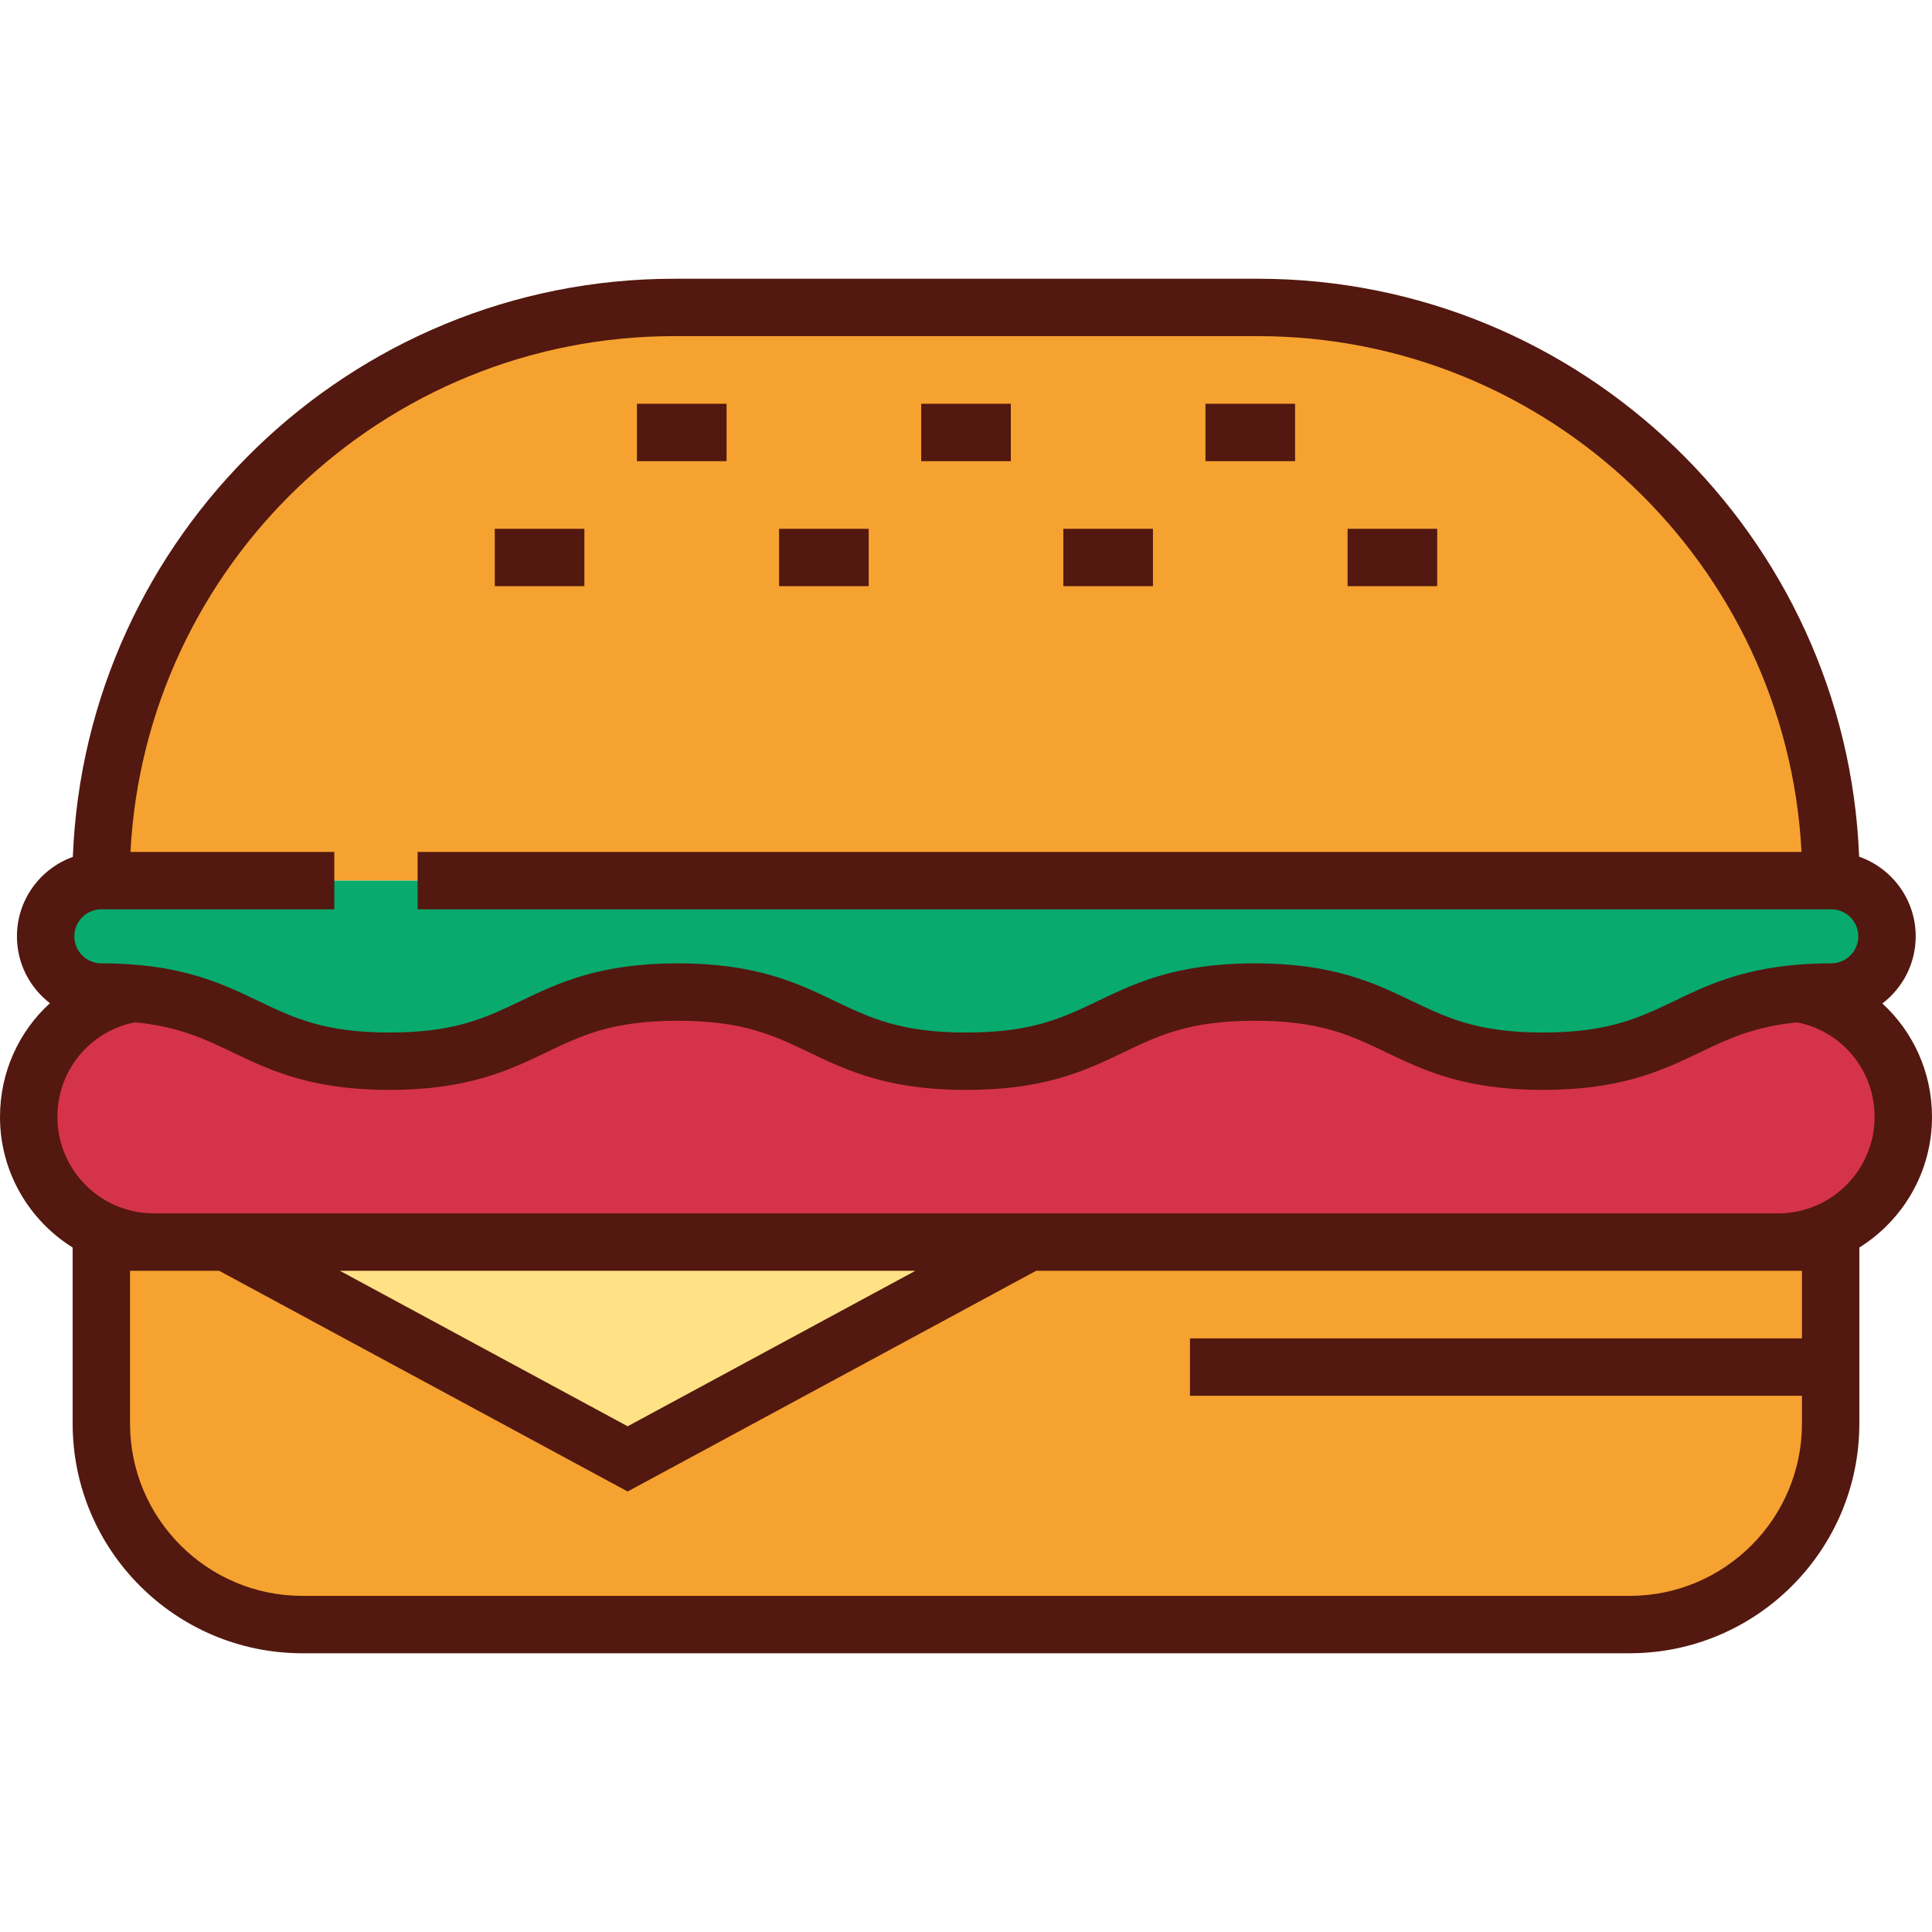
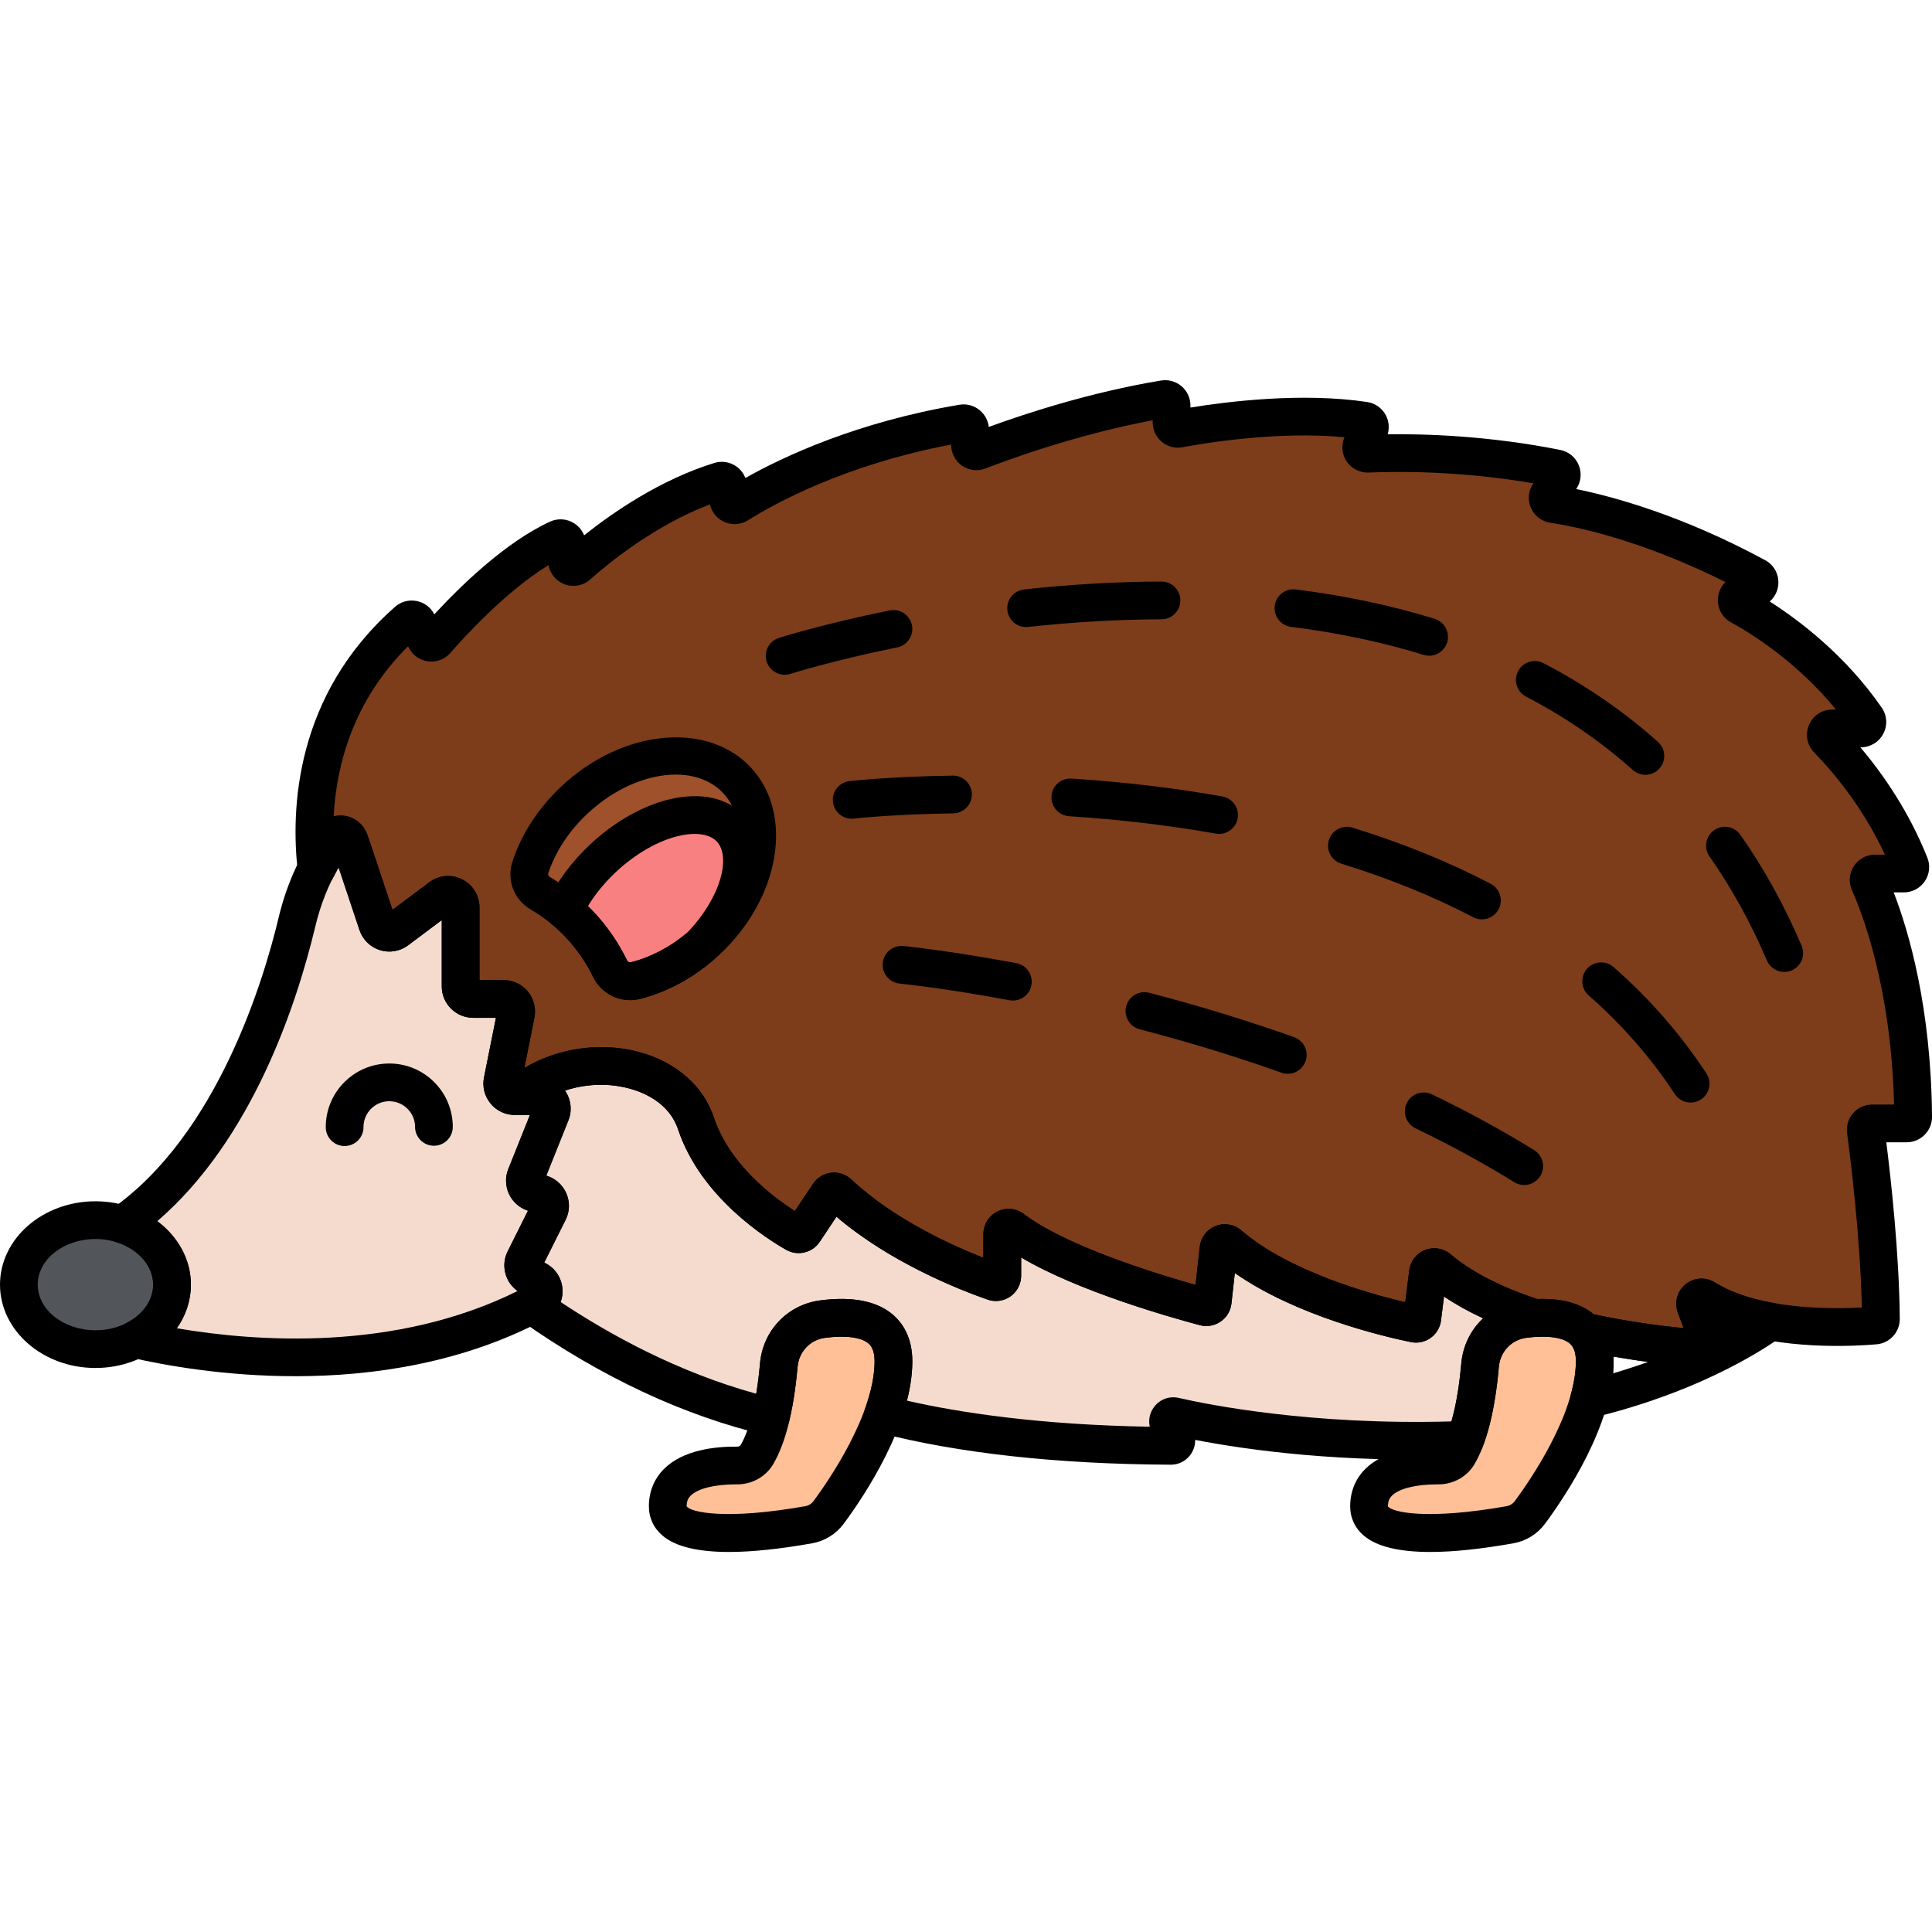
- <svg xmlns="http://www.w3.org/2000/svg" version="1.1" id="Layer_1" x="0px" y="0px" viewBox="0 0 512 512" style="enable-background:new 0 0 512 512;" xml:space="preserve">
-   <g>
-     <path style="fill:#F6A230;" d="M26.857,329.162v48.106c0,29.412,23.844,53.256,53.257,53.256h351.77   c29.413,0,53.257-23.844,53.257-53.256v-48.106H26.857z" />
-     <path style="fill:#F6A230;" d="M110.678,233.374h374.549c0-83.892-68.008-151.899-151.899-151.899H178.672   c-83.89,0-151.899,68.007-151.899,151.899h61.814" />
-   </g>
-   <polygon style="fill:#FFE285;" points="272.678,329.161 166.335,386.622 59.992,329.161 " />
-   <path style="fill:#08AA6E;" d="M88.589,233.374H26.857c-8.155,0-14.765,6.61-14.765,14.764c0,8.155,6.61,14.766,14.765,14.766  c38.188,0,38.188,18.331,76.376,18.331s38.187-18.331,76.376-18.331c38.19,0,38.19,18.331,76.38,18.331  c0.032,0,0.063-0.002,0.095-0.002s0.063,0.002,0.095,0.002c38.19,0,38.19-18.331,76.38-18.331c38.188,0,38.188,18.331,76.376,18.331  s38.187-18.331,76.376-18.331c8.155,0,14.765-6.611,14.765-14.766c0-8.154-6.61-14.764-14.765-14.764H256.084H110.678" />
-   <path style="fill:#D53349;" d="M476.614,263.268c-29.73,2.547-32.642,17.967-67.679,17.967c-38.187,0-38.187-18.331-76.376-18.331  c-38.189,0-38.189,18.331-76.38,18.331c-0.032,0-0.063-0.002-0.095-0.002s-0.063,0.002-0.095,0.002  c-38.189,0-38.189-18.331-76.38-18.331c-38.189,0-38.189,18.331-76.376,18.331c-35.081,0-37.957-15.459-67.794-17.976  c-15.782,2.551-27.836,16.233-27.836,32.736c0,18.318,14.85,33.168,33.168,33.168h430.456c18.318,0,33.168-14.85,33.168-33.168  C504.396,279.51,492.37,265.841,476.614,263.268z" />
-   <g>
-     <path style="fill:#53180F;" d="M512,295.995c0-11.839-4.998-22.577-13.156-30.061c5.364-4.09,8.835-10.543,8.835-17.795   c0-9.747-6.27-18.054-14.987-21.111c-3.344-85.019-73.54-153.157-159.364-153.157H178.672   c-85.843,0-156.051,68.168-159.368,153.215c-8.628,3.105-14.816,11.368-14.816,21.053c0,7.208,3.43,13.626,8.741,17.72   C5.027,273.344,0,284.112,0,295.995c0,14.588,7.705,27.402,19.253,34.609v46.665c0,33.559,27.302,60.86,60.861,60.86h351.77   c33.559,0,60.861-27.302,60.861-60.86v-46.665C504.295,323.396,512,310.582,512,295.995z M178.672,89.078h154.656   c77.014,0,140.131,60.645,144.096,136.691H110.678h-0.001v15.208h0.001h374.633c3.949,0,7.161,3.212,7.161,7.16   c0,3.949-3.212,7.162-7.161,7.162c-2.997,0-5.783,0.113-8.397,0.313l-0.008-0.002l-0.174,0.015   c-15.443,1.214-24.644,5.625-32.9,9.588c-9.409,4.516-17.534,8.416-34.896,8.416c-2.171,0-4.196-0.061-6.098-0.176   c-13.316-0.808-20.566-4.289-28.798-8.24c-9.681-4.647-20.655-9.915-41.479-9.915c-3.905,0-7.463,0.186-10.732,0.517   c-14.164,1.437-22.882,5.621-30.749,9.398c-2.277,1.093-4.48,2.148-6.757,3.123c-7.026,3.007-14.77,5.222-27.592,5.286   c-0.179,0.001-0.346,0.007-0.527,0.007l-0.119-0.002l-0.198,0.002c-0.481-0.001-0.928-0.015-1.395-0.021   c-0.583-0.008-1.18-0.009-1.743-0.026c-0.157-0.005-0.3-0.015-0.455-0.021c-6.855-0.239-12.18-1.14-16.769-2.456   c-5.364-1.539-9.739-3.639-14.434-5.892c-9.681-4.647-20.654-9.915-41.481-9.915c-20.825,0-31.798,5.267-41.479,9.915   c-8.233,3.951-15.483,7.432-28.798,8.24c-1.902,0.116-3.928,0.176-6.098,0.176c-17.363,0-25.489-3.9-34.896-8.416   c-8.274-3.971-17.497-8.393-33.001-9.595l-0.188-0.016l-0.007,0.001c-2.581-0.195-5.329-0.304-8.282-0.304   c-3.949,0-7.161-3.213-7.161-7.162c0-3.948,3.212-7.16,7.161-7.16h61.73h0.001v-15.208h-0.001H34.576   C38.541,149.725,101.657,89.078,178.672,89.078z M242.607,336.766l-76.272,41.214l-76.273-41.213h152.545V336.766z    M477.539,336.766v17.926H315.352V369.9h162.186v7.369c0,25.173-20.48,45.652-45.653,45.652H80.115   c-25.173,0-45.653-20.48-45.653-45.652v-40.503h6.31H58.07l108.265,58.499l108.264-58.499h196.629H477.539z M471.228,321.558   H302.744l0.002-0.001H40.733c-14.079-0.021-25.525-11.48-25.525-25.563c0-12.309,8.594-22.713,20.561-25.072   c11.62,1.125,18.598,4.471,25.974,8.008c9.075,4.352,19.286,9.245,37.663,9.846c1.238,0.041,2.512,0.062,3.826,0.062   c20.824,0,31.797-5.267,41.478-9.914c9.409-4.517,17.534-8.417,34.898-8.417c4.341,0,8.105,0.244,11.456,0.68   c1.676,0.218,3.247,0.485,4.737,0.792c0.744,0.154,1.469,0.318,2.175,0.493c6.353,1.565,11.24,3.911,16.532,6.452   c6.354,3.05,13.263,6.366,23.149,8.285c1.412,0.275,2.885,0.52,4.426,0.733c1.027,0.142,2.085,0.269,3.173,0.379   c3.269,0.332,6.827,0.517,10.732,0.517h0.191c4.555,0,8.64-0.252,12.342-0.695c12.695-1.517,20.899-5.272,28.227-8.783   c0.305-0.146,0.609-0.292,0.911-0.437c9.409-4.516,17.535-8.416,34.899-8.416c4.341,0,8.105,0.244,11.455,0.68   c1.675,0.218,3.247,0.485,4.737,0.792c0.744,0.154,1.469,0.318,2.175,0.493c6.353,1.565,11.239,3.911,16.531,6.452   c6.354,3.05,13.263,6.366,23.148,8.285c1.412,0.275,2.885,0.52,4.426,0.733c1.027,0.142,2.085,0.269,3.173,0.379   c3.269,0.332,6.826,0.517,10.731,0.517c1.302,0,2.564-0.02,3.791-0.061c18.4-0.595,28.616-5.494,37.698-9.848   c7.353-3.525,14.308-6.86,25.858-7.996c11.938,2.378,20.51,12.776,20.51,25.06C496.792,310.09,485.324,321.558,471.228,321.558z" />
-     <rect x="168.799" y="107.004" style="fill:#53180F;" width="23.749" height="15.208" />
-     <rect x="206.464" y="140.137" style="fill:#53180F;" width="23.749" height="15.208" />
-     <rect x="131.123" y="140.137" style="fill:#53180F;" width="23.749" height="15.208" />
-     <rect x="357.125" y="140.137" style="fill:#53180F;" width="23.749" height="15.208" />
-     <rect x="281.794" y="140.137" style="fill:#53180F;" width="23.749" height="15.208" />
-     <rect x="244.129" y="107.004" style="fill:#53180F;" width="23.75" height="15.208" />
-     <rect x="319.459" y="107.004" style="fill:#53180F;" width="23.749" height="15.208" />
-   </g>
-   <g>
- </g>
-   <g>
- </g>
-   <g>
- </g>
-   <g>
- </g>
-   <g>
- </g>
-   <g>
- </g>
-   <g>
- </g>
-   <g>
- </g>
-   <g>
- </g>
-   <g>
- </g>
-   <g>
- </g>
-   <g>
- </g>
-   <g>
- </g>
-   <g>
- </g>
-   <g>
- </g>
+ <svg xmlns="http://www.w3.org/2000/svg" enable-background="new 0 0 256 256" height="512" viewBox="0 0 256 256" width="512">
+   <path d="m247.676 116.95c-.255-.565.154-1.203.774-1.203h3.816c.597 0 1.017-.604.797-1.159-3.219-8.123-8.371-14.046-10.891-16.629-.525-.538-.137-1.438.614-1.438h3.788c.679 0 1.095-.766.709-1.324-5.716-8.271-13.405-13.105-16.718-14.927-.628-.346-.565-1.264.101-1.531l1.94-.776c.667-.267.724-1.197.092-1.539-12.988-7.02-23.269-9.082-26.907-9.63-.636-.096-.931-.835-.545-1.349l1.521-2.029c.374-.5.099-1.226-.513-1.348-11.42-2.279-21.384-2.113-25.002-1.949-.648.029-1.081-.65-.791-1.23l.961-1.922c.257-.513-.055-1.139-.622-1.225-9.712-1.467-21.16.421-24.562 1.06-.523.098-1.001-.304-1.001-.837v-2.235c0-.525-.474-.93-.992-.845-11.035 1.823-21.212 5.557-24.558 6.859-.558.217-1.153-.196-1.153-.795v-2.009c0-.526-.482-.931-1.001-.843-15.808 2.668-26.25 8.526-29.746 10.727-.565.356-1.296-.056-1.296-.724v-1.55c0-.569-.552-.989-1.095-.821-8.6 2.659-15.899 8.561-18.858 11.19-.548.487-1.409.093-1.409-.64v-2.109c0-.623-.646-1.036-1.212-.776-6.71 3.085-13.762 10.766-16.123 13.479-.397.457-1.127.359-1.398-.183l-1.071-2.142c-.248-.497-.909-.631-1.326-.264-12.399 10.915-12.958 25-12.063 32.848.57-1.134 1.184-2.248 1.892-3.309 0-1.454 2.037-1.784 2.497-.405l3.678 11.033c.359 1.077 1.668 1.486 2.577.805l5.791-4.343c1.097-.823 2.663-.04 2.663 1.331v10.459c0 .919.745 1.664 1.664 1.664h4.031c1.05 0 1.838.961 1.632 1.99l-1.779 8.895c-.206 1.03.582 1.99 1.632 1.99h.345c7.639-6.628 20.878-4.727 23.66 3.617 2.712 8.136 10.779 13.211 13.194 14.579.387.219.875.098 1.121-.271l3.28-4.919c.293-.44.904-.501 1.289-.138 7.071 6.653 17.224 10.566 20.579 11.737.553.193 1.123-.22 1.123-.806v-5.505c0-.701.801-1.107 1.356-.679 6.591 5.079 21.542 9.28 25.46 10.322.503.134 1.006-.211 1.063-.728l.774-6.969c.075-.675.872-.997 1.387-.553 7.688 6.638 21.038 9.728 24.604 10.46.486.1.948-.236 1.01-.729l.752-6.011c.084-.67.872-.978 1.386-.54 3.39 2.889 7.987 5.002 12.768 6.547 2.505-.154 5.079.185 6.594 1.785 6.757 1.521 12.929 2.073 15.533 2.252.618.042 1.065-.568.847-1.148l-1.677-4.472c-.291-.775.57-1.444 1.271-1.003 7.219 4.537 19.349 3.843 22.518 3.57.443-.038.777-.405.773-.849-.075-9.831-1.55-21.585-2.002-24.973-.068-.51.329-.956.844-.956h4.575c.473 0 .859-.393.855-.865-.134-16.897-4.267-27.61-5.82-31.047z" fill="#7d3d1a" />
+   <path d="m97.668 103.407c-4.819-5.17-14.443-4.032-21.494 2.541-2.866 2.672-4.859 5.829-5.897 8.984-.434 1.32.135 2.744 1.335 3.445 3.98 2.325 7.207 5.798 9.223 9.967.607 1.254 1.988 1.933 3.34 1.597 3.244-.805 6.563-2.578 9.452-5.271 7.051-6.573 8.86-16.093 4.041-21.263z" fill="#9e512b" />
+   <path d="m96.825 109.817c-3.27-3.508-10.821-1.785-16.865 3.85-2.314 2.157-4.071 4.575-5.176 6.935 2.524 2.106 4.594 4.737 6.043 7.726.619 1.277 2.024 1.946 3.399 1.598 2.919-.738 5.897-2.264 8.567-4.533 5.288-5.488 7.116-12.267 4.032-15.576z" fill="#f98080" />
+   <ellipse cx="12.647" cy="170.22" fill="#52565b" rx="10.147" ry="8.545" />
+   <path d="m72.998 147.523c.437-1.093-.368-2.282-1.545-2.282h-3.238c-1.05 0-1.838-.961-1.632-1.99l1.779-8.895c.206-1.03-.582-1.99-1.632-1.99h-4.03c-.919 0-1.664-.745-1.664-1.664v-10.459c0-1.371-1.566-2.154-2.663-1.331l-5.791 4.343c-.909.681-2.218.272-2.577-.805l-3.42-10.259c-.407-1.221-2.041-1.44-2.755-.369-2.096 3.144-3.593 6.633-4.47 10.308-2.288 9.589-8.663 29.964-23.126 40.105 3.83 1.222 6.559 4.331 6.559 7.985 0 3.064-1.922 5.744-4.799 7.252 8.669 1.977 32.823 5.968 53.199-4.939 1.174-.629 1.115-2.342-.077-2.938l-.868-.434c-.822-.411-1.155-1.41-.744-2.232l3.202-6.404c.553-1.106-.252-2.408-1.488-2.408-1.177 0-1.982-1.189-1.545-2.282z" fill="#f4dbce" />
+   <path d="m154.853 188.675c-.268-.535.205-1.139.788-1.005 4.488 1.033 18.905 3.882 38.492 3.114 1.16-3.004 1.724-6.877 1.988-9.9.274-3.144 2.679-5.688 5.808-6.095.471-.061.954-.107 1.439-.137-4.783-1.545-9.382-3.659-12.772-6.55-.512-.436-1.298-.123-1.382.544l-.752 6.011c-.062.492-.524.829-1.01.729-3.566-.732-16.916-3.822-24.604-10.46-.514-.444-1.312-.122-1.387.553l-.774 6.969c-.057.517-.56.862-1.063.728-3.918-1.042-18.869-5.243-25.46-10.322-.555-.428-1.356-.022-1.356.679v5.505c0 .586-.57.999-1.123.806-3.355-1.171-13.508-5.083-20.579-11.737-.385-.362-.996-.302-1.289.138l-3.28 4.919c-.246.37-.735.49-1.121.271-2.415-1.368-10.483-6.443-13.194-14.579-2.781-8.344-16.021-10.244-23.66-3.617h2.892c1.177 0 1.982 1.189 1.545 2.282l-3.325 8.311c-.437 1.093.368 2.282 1.545 2.282 1.237 0 2.042 1.302 1.488 2.408l-3.202 6.404c-.411.822-.078 1.822.744 2.233l.867.434c1.202.601 1.24 2.32.053 2.951-.241.128-.486.246-.728.371 7.955 5.613 18.957 11.828 31.693 14.832.555-2.321.88-4.793 1.061-6.865.274-3.144 2.679-5.688 5.808-6.095 4.252-.553 9.385-.054 9.385 5.579 0 2.286-.551 4.692-1.379 7.033 7.988 2.061 20.334 4.095 38.14 4.179.527.002.879-.554.643-1.026z" fill="#f4dbce" />
+   <path d="m109.004 174.788c-3.129.407-5.534 2.951-5.808 6.095-.325 3.73-1.091 8.776-2.894 11.855-.542.926-1.563 1.456-2.636 1.448-2.94-.022-9.183.507-9.183 5.407 0 5.302 13.889 3.293 18.687 2.441 1.055-.187 1.99-.772 2.628-1.632 2.475-3.338 8.592-12.366 8.592-20.035-.001-5.632-5.135-6.131-9.386-5.579z" fill="#ffc097" />
+   <path d="m201.928 174.788c-3.129.407-5.534 2.951-5.808 6.095-.325 3.73-1.091 8.776-2.894 11.855-.542.926-1.563 1.456-2.636 1.448-2.94-.022-9.183.507-9.183 5.407 0 5.302 13.889 3.293 18.687 2.441 1.055-.187 1.99-.772 2.628-1.632 2.475-3.338 8.592-12.366 8.592-20.035-.001-5.632-5.134-6.131-9.386-5.579z" fill="#ffc097" />
+   <path d="m12.646 181.265c-6.973 0-12.646-4.954-12.646-11.045s5.673-11.045 12.646-11.045 12.647 4.955 12.647 11.045-5.673 11.045-12.647 11.045zm0-17.09c-4.216 0-7.646 2.712-7.646 6.045s3.431 6.045 7.646 6.045c4.217 0 7.647-2.712 7.647-6.045s-3.43-6.045-7.647-6.045z" />
+   <path d="m39.134 182.354c-9.277 0-17.164-1.411-21.694-2.444-1.021-.233-1.788-1.077-1.924-2.115-.135-1.038.392-2.05 1.318-2.537 2.167-1.136 3.46-3.019 3.46-5.038 0-2.432-1.937-4.684-4.818-5.603-.905-.289-1.568-1.065-1.712-2.005-.143-.939.259-1.878 1.036-2.424 13.995-9.813 20.138-30.29 22.129-38.638.957-4.013 2.58-7.753 4.822-11.115.863-1.296 2.361-1.97 3.903-1.766 1.545.207 2.811 1.253 3.304 2.731l3.053 9.159 4.862-3.647c1.272-.952 2.941-1.102 4.362-.393 1.419.71 2.301 2.137 2.301 3.724v9.623h3.195c1.252 0 2.425.555 3.219 1.522.794.968 1.109 2.228.865 3.456l-1.58 7.896h2.218c1.384 0 2.673.684 3.448 1.83s.932 2.597.418 3.881l-2.932 7.33c.976.283 1.821.917 2.374 1.811.764 1.237.832 2.751.181 4.051l-2.827 5.655.119.06c1.401.7 2.286 2.112 2.309 3.684.021 1.551-.81 2.967-2.17 3.695-10.995 5.887-22.969 7.617-33.239 7.617zm-15.697-6.35c10.565 1.804 28.935 3.107 45.145-4.937-1.646-1.168-2.242-3.398-1.312-5.257l2.693-5.387c-.883-.279-1.659-.849-2.192-1.637-.775-1.146-.932-2.597-.418-3.881l2.866-7.165h-2.003c-1.253 0-2.427-.556-3.221-1.524-.794-.969-1.108-2.229-.862-3.457l1.579-7.894h-3.012c-2.296 0-4.164-1.868-4.164-4.164v-8.787l-4.453 3.34c-1.068.801-2.47 1.042-3.742.643-1.274-.398-2.286-1.393-2.707-2.659l-2.775-8.326c-1.377 2.413-2.405 5.027-3.066 7.797-2.441 10.238-8.315 28.231-20.953 39.104 2.765 2.061 4.455 5.119 4.455 8.406-.001 2.095-.658 4.082-1.858 5.785zm47.782-15.387h.01z" />
+   <path d="m45.665 151.856c-1.377 0-2.495-1.114-2.5-2.492-.016-4.641 3.748-8.429 8.39-8.444h.026c2.238 0 4.344.868 5.932 2.446 1.596 1.584 2.478 3.695 2.484 5.944.004 1.38-1.112 2.503-2.492 2.507-.003 0-.006 0-.008 0-1.377 0-2.496-1.114-2.5-2.493-.003-.912-.36-1.769-1.008-2.412-.645-.641-1.5-.993-2.408-.993-.003 0-.007 0-.011 0-1.884.006-3.411 1.543-3.405 3.427.005 1.381-1.111 2.504-2.492 2.508-.002.002-.005.002-.008.002z" />
+   <path d="m225.556 181.191c-.077 0-.153-.002-.231-.008-2.447-.167-8.895-.728-15.911-2.307-.484-.109-.926-.36-1.267-.72-.746-.788-2.388-1.146-4.626-1.009-.312.021-.624-.02-.922-.116-4.482-1.448-8.256-3.204-11.26-5.234l-.396 3.171c-.115.925-.615 1.767-1.372 2.309-.754.542-1.71.746-2.62.558-3.619-.743-15.176-3.454-23.329-9.153l-.449 4.042c-.107.972-.632 1.845-1.438 2.396s-1.81.723-2.752.472c-3.927-1.045-16.138-4.506-23.673-8.971v2.417c0 1.086-.527 2.109-1.411 2.736-.883.626-2.017.786-3.037.43-3.766-1.314-12.893-4.908-20.023-10.983l-2.221 3.331c-.968 1.454-2.917 1.918-4.432 1.061-2.607-1.476-11.343-6.987-14.336-15.964-1.165-3.496-4.517-4.887-6.41-5.406-4.582-1.254-9.774-.12-13.239 2.886-.455.395-1.037.612-1.639.612h-.345c-1.253 0-2.427-.556-3.221-1.524-.794-.969-1.108-2.229-.862-3.457l1.579-7.894h-3.013c-2.296 0-4.164-1.868-4.164-4.164v-8.787l-4.453 3.34c-1.067.801-2.468 1.042-3.74.644-1.273-.398-2.286-1.391-2.709-2.657l-2.769-8.305c-.226.408-.455.844-.693 1.318-.497.988-1.579 1.529-2.672 1.338-1.088-.194-1.92-1.08-2.045-2.178-.917-8.028-.46-23.252 12.894-35.008.783-.689 1.814-.97 2.851-.771 1.022.199 1.878.842 2.351 1.767 3.398-3.684 9.4-9.557 15.325-12.281 1.04-.48 2.243-.397 3.211.223.604.387 1.057.945 1.312 1.589 3.787-3.021 10.094-7.377 17.262-9.594 1.008-.312 2.117-.122 2.968.506.518.382.909.903 1.138 1.491 5.026-2.833 14.762-7.411 28.354-9.705.978-.163 1.968.108 2.726.748.663.56 1.078 1.345 1.171 2.194 4.784-1.751 13.454-4.605 22.823-6.153.974-.158 1.96.113 2.713.751.754.64 1.187 1.572 1.187 2.56v.272c4.818-.788 14.775-2.041 23.436-.732 1.05.158 1.971.818 2.462 1.764.403.778.483 1.682.237 2.509 4.887-.066 13.383.18 22.872 2.073 1.134.226 2.059 1.007 2.472 2.09.397 1.039.26 2.186-.366 3.095 5.055 1.028 14.127 3.526 25.037 9.423 1.153.623 1.824 1.825 1.749 3.137-.054.928-.471 1.759-1.141 2.339 3.98 2.543 10.08 7.179 14.845 14.073.706 1.024.785 2.344.206 3.447-.583 1.109-1.722 1.799-2.972 1.799h-.068c2.825 3.345 6.388 8.357 8.88 14.646.408 1.025.28 2.188-.343 3.106-.627.923-1.665 1.474-2.778 1.474h-1.342c1.986 5.142 4.958 15.226 5.076 29.725.008.901-.339 1.751-.976 2.393-.635.641-1.48.993-2.38.993h-2.699c.6 4.794 1.717 14.824 1.782 23.41.016 1.733-1.328 3.21-3.058 3.359-3.115.268-12.63.775-20.214-2.068l.227.604c.403 1.072.235 2.262-.448 3.181-.637.854-1.627 1.347-2.681 1.347zm-14.393-7.048c4.674 1.014 9.028 1.557 11.923 1.837l-.762-2.032c-.505-1.345-.099-2.856 1.011-3.762 1.122-.914 2.7-1.009 3.932-.237 5.715 3.592 15.343 3.52 19.438 3.302-.203-9.333-1.534-19.944-1.956-23.106-.128-.954.162-1.917.796-2.643.637-.727 1.557-1.144 2.525-1.144h2.903c-.386-15.702-4.338-25.64-5.574-28.379-.472-1.042-.383-2.238.236-3.199s1.672-1.534 2.815-1.534h1.315c-2.992-6.449-7.072-11.173-9.383-13.542-.941-.965-1.211-2.391-.688-3.633.524-1.246 1.738-2.051 3.091-2.051h.488c-5.165-6.335-11.302-10.125-13.913-11.561-1.144-.629-1.805-1.829-1.726-3.133.053-.856.416-1.629 1.002-2.198-11.188-5.602-19.843-7.354-23.218-7.862-1.175-.177-2.145-.939-2.595-2.038-.437-1.066-.304-2.249.353-3.188-9.991-1.712-18.457-1.577-21.812-1.423-1.165.054-2.31-.528-2.954-1.517-.611-.942-.707-2.138-.263-3.164-8.805-.839-18.501.771-21.449 1.324-.979.184-1.983-.075-2.75-.711-.771-.639-1.212-1.58-1.212-2.583v-.276c-10.198 1.905-19.434 5.33-22.144 6.385-1.029.401-2.188.268-3.099-.355-.914-.625-1.46-1.661-1.46-2.77v-.045c-14.151 2.692-23.473 7.866-26.915 10.034-1.03.648-2.331.685-3.396.098-.852-.47-1.445-1.28-1.652-2.208-7.311 2.78-13.438 7.796-15.873 9.958-.979.874-2.389 1.089-3.59.552-1.014-.456-1.726-1.381-1.924-2.451-5.649 3.437-11.259 9.62-13.005 11.626-.734.844-1.832 1.263-2.943 1.122s-2.074-.824-2.576-1.828l-.087-.174c-7.317 7.265-9.502 15.803-9.858 22.514.096-.023.192-.042.291-.059 1.832-.298 3.603.769 4.191 2.538l3.312 9.932 4.862-3.647c1.27-.952 2.941-1.104 4.361-.394s2.302 2.137 2.302 3.725v9.623h3.195c1.252 0 2.425.555 3.219 1.522.794.968 1.109 2.228.865 3.456l-1.334 6.665c4.472-2.656 10.172-3.487 15.276-2.089 4.862 1.331 8.446 4.483 9.835 8.647 2.062 6.189 7.724 10.481 10.737 12.4l2.405-3.608c.548-.821 1.422-1.355 2.398-1.466.985-.114 1.961.213 2.685.894 5.558 5.23 13.286 8.729 17.49 10.379v-3.133c0-1.288.718-2.441 1.873-3.01 1.149-.567 2.491-.432 3.508.349 4.551 3.506 14.394 7.047 22.727 9.382l.562-5.052c.136-1.238.941-2.292 2.103-2.749 1.155-.455 2.459-.234 3.401.578 6.303 5.442 17.105 8.433 21.725 9.518l.527-4.214c.153-1.225.962-2.262 2.11-2.707 1.147-.445 2.442-.225 3.378.574 2.706 2.306 6.568 4.3 11.483 5.929 3.211-.117 5.713.555 7.462 2.012z" />
+   <path d="m155.153 194.08c-.005 0-.011 0-.016 0-15.043-.072-28.081-1.505-38.753-4.259-.679-.175-1.253-.627-1.582-1.247-.329-.619-.384-1.347-.149-2.008.819-2.318 1.235-4.403 1.235-6.199 0-1.64-.602-2.168-.799-2.342-.949-.834-3.048-1.111-5.764-.758-1.969.256-3.466 1.833-3.641 3.833-.159 1.827-.482 4.565-1.119 7.229-.321 1.34-1.659 2.166-3.006 1.852-10.951-2.583-21.906-7.705-32.561-15.223-.714-.503-1.113-1.343-1.053-2.215.043-.616.31-1.184.737-1.606-1.722-1.146-2.363-3.43-1.417-5.326l2.695-5.389c-.883-.279-1.659-.849-2.192-1.637-.775-1.146-.932-2.597-.418-3.881l2.866-7.165h-1.658c-1.043 0-1.978-.648-2.342-1.625-.365-.978-.085-2.079.703-2.763 4.691-4.071 11.694-5.614 17.836-3.933 4.862 1.331 8.446 4.483 9.835 8.647 2.062 6.189 7.724 10.481 10.737 12.4l2.405-3.608c.549-.821 1.423-1.355 2.399-1.466.992-.114 1.96.214 2.684.894 5.559 5.231 13.286 8.73 17.49 10.379v-3.133c0-1.288.718-2.441 1.873-3.01 1.149-.567 2.491-.432 3.508.349 4.551 3.506 14.394 7.047 22.727 9.382l.562-5.052c.136-1.238.941-2.292 2.103-2.749 1.155-.455 2.459-.234 3.401.578 6.304 5.442 17.105 8.433 21.725 9.518l.527-4.215c.152-1.223.96-2.261 2.109-2.708 1.146-.445 2.438-.226 3.374.571 2.785 2.375 6.795 4.419 11.919 6.074 1.144.369 1.862 1.5 1.712 2.692s-1.128 2.108-2.327 2.182c-.427.026-.853.066-1.269.121-1.97.256-3.467 1.833-3.642 3.833-.258 2.962-.84 7.203-2.146 10.583-.359.93-1.237 1.558-2.234 1.597-16.349.639-29.066-1.167-35.862-2.483.013.61-.15 1.221-.486 1.762-.589.957-1.608 1.524-2.726 1.524zm-1.597-2.409h.01zm-33.382-6.076c6.879 1.568 17.447 3.203 32.177 3.454-.209-.926.004-1.9.612-2.674.774-.984 2.008-1.423 3.237-1.142 3.835.883 17.521 3.642 36.116 3.111.745-2.555 1.123-5.493 1.313-7.678.207-2.373 1.272-4.471 2.896-5.982-1.924-.888-3.655-1.852-5.188-2.888l-.396 3.172c-.115.925-.615 1.767-1.372 2.309-.754.542-1.71.746-2.62.558-3.619-.743-15.175-3.454-23.329-9.153l-.449 4.042c-.107.971-.632 1.844-1.437 2.395-.806.551-1.81.725-2.752.474-3.929-1.045-16.14-4.506-23.675-8.971v2.417c0 1.085-.527 2.108-1.411 2.736-.881.626-2.016.787-3.036.43-3.766-1.314-12.892-4.907-20.024-10.983l-2.221 3.331c-.967 1.454-2.914 1.92-4.432 1.061-2.607-1.476-11.343-6.987-14.336-15.964-1.165-3.496-4.517-4.887-6.41-5.406-2.811-.769-5.85-.639-8.578.268.014.02.027.04.041.06.775 1.146.932 2.597.418 3.881l-2.932 7.329c.976.283 1.821.917 2.374 1.811.764 1.237.832 2.751.181 4.051l-2.827 5.655.119.06c1.401.7 2.285 2.11 2.305 3.68.007.516-.081 1.017-.251 1.483 6.453 4.292 15.502 9.291 25.915 12.154.252-1.512.408-2.932.502-4.009.38-4.36 3.66-7.796 7.977-8.357 4.32-.563 7.588.097 9.708 1.959 1.14 1.001 2.499 2.873 2.499 6.099.001 1.618-.24 3.368-.714 5.227z" />
+   <path d="m210.559 187.901c-.669 0-1.319-.269-1.796-.761-.615-.635-.849-1.547-.615-2.399.441-1.615.666-3.086.666-4.374 0-1.014-.219-1.737-.668-2.212-.756-.799-.9-1.998-.356-2.954s1.648-1.443 2.722-1.203c4.918 1.107 9.546 1.688 12.575 1.981l-.762-2.032c-.507-1.35-.094-2.872 1.03-3.786 1.111-.905 2.672-.998 3.877-.235 1.95 1.235 4.576 2.153 7.807 2.73.997.178 1.788.94 2.004 1.93.215.99-.188 2.012-1.022 2.587-9.062 6.263-19.478 9.366-24.879 10.658-.195.048-.39.07-.583.07zm3.238-8.146c.011.201.017.405.017.612 0 .524-.024 1.057-.074 1.603 1.414-.413 2.978-.911 4.634-1.504-1.415-.19-2.957-.424-4.577-.711z" />
+   <path d="m83.499 132.524c-2.044 0-3.988-1.176-4.915-3.091-1.803-3.727-4.649-6.803-8.233-8.897-2.248-1.312-3.255-3.938-2.449-6.385 1.214-3.688 3.485-7.157 6.568-10.03 8.047-7.503 19.276-8.587 25.026-2.418h.001c5.751 6.17 3.883 17.293-4.165 24.796-3.107 2.896-6.757 4.926-10.555 5.869-.424.105-.853.156-1.278.156zm6.042-29.888c-3.728 0-8.057 1.779-11.662 5.141-2.469 2.301-4.276 5.045-5.228 7.936-.062.186.029.393.221.504 4.445 2.597 7.977 6.414 10.214 11.038.096.2.297.305.487.259 2.975-.739 5.862-2.354 8.349-4.673 6.032-5.623 7.789-13.577 3.917-17.73-1.557-1.669-3.791-2.475-6.298-2.475z" />
+   <path d="m96.593 205.643c-4.136 0-7.068-.711-8.765-2.133-1.207-1.012-1.846-2.367-1.846-3.917 0-1.938.696-3.654 2.013-4.961 2.495-2.478 6.629-2.975 9.689-2.945h.005c.198 0 .381-.084.455-.211 1.226-2.094 2.135-5.932 2.561-10.809.38-4.36 3.66-7.796 7.977-8.357 4.32-.563 7.588.097 9.708 1.959 1.14 1.001 2.499 2.873 2.499 6.099 0 8.366-6.353 17.839-9.083 21.523-1.023 1.381-2.515 2.306-4.2 2.605-4.307.765-7.983 1.147-11.013 1.147zm.891-8.957c-2.798 0-5.021.555-5.967 1.495-.249.248-.535.631-.535 1.412.508.791 5.195 1.854 15.749-.02.422-.075.797-.309 1.057-.659 1.9-2.564 8.101-11.478 8.101-18.546 0-1.64-.602-2.168-.799-2.342-.949-.834-3.048-1.111-5.764-.758-1.969.256-3.466 1.833-3.641 3.833-.502 5.762-1.588 10.103-3.227 12.901-.971 1.659-2.796 2.685-4.771 2.685-.061.001-.134-.001-.203-.001zm11.52-21.897h.01z" />
+   <path d="m189.518 205.643c-4.136 0-7.069-.711-8.766-2.133-1.207-1.012-1.846-2.367-1.846-3.917 0-1.938.696-3.654 2.013-4.96 2.497-2.477 6.667-2.976 9.69-2.946h.005c.198 0 .381-.085.456-.212 1.225-2.092 2.134-5.931 2.56-10.808.38-4.36 3.66-7.796 7.977-8.357 4.321-.563 7.588.097 9.708 1.959 1.14 1.001 2.499 2.873 2.499 6.099 0 8.366-6.353 17.839-9.083 21.523-1.025 1.382-2.517 2.307-4.2 2.605-4.307.765-7.983 1.147-11.013 1.147zm.891-8.957c-2.798 0-5.021.555-5.968 1.495-.249.247-.535.631-.535 1.412.507.791 5.195 1.854 15.75-.02.422-.075.797-.309 1.058-.661 1.899-2.562 8.1-11.476 8.1-18.545 0-1.64-.602-2.168-.799-2.342-.948-.834-3.049-1.111-5.764-.758-1.969.256-3.466 1.833-3.641 3.833-.502 5.762-1.588 10.103-3.227 12.901-.973 1.659-2.798 2.685-4.771 2.685-.063.002-.134 0-.203 0zm11.52-21.897h.01z" />
+   <path d="m236.424 128.787c-.972 0-1.896-.569-2.301-1.52-2.125-4.98-4.684-9.616-7.604-13.778-.793-1.13-.52-2.689.611-3.482 1.13-.792 2.688-.52 3.482.61 3.12 4.447 5.849 9.389 8.11 14.688.541 1.27-.049 2.738-1.318 3.28-.32.138-.653.202-.98.202z" />
+   <path d="m218.02 102.666c-.593 0-1.188-.21-1.665-.636-4.195-3.751-8.952-7.022-14.14-9.724-1.225-.638-1.701-2.147-1.063-3.372.639-1.224 2.149-1.702 3.372-1.062 5.557 2.894 10.658 6.403 15.163 10.431 1.029.92 1.118 2.501.197 3.53-.493.551-1.178.833-1.864.833z" />
+   <path d="m189.367 86.884c-.244 0-.492-.036-.738-.112-5.448-1.681-11.354-2.929-17.553-3.709-1.369-.172-2.341-1.423-2.168-2.792s1.408-2.339 2.793-2.168c6.485.816 12.677 2.126 18.402 3.893 1.319.407 2.059 1.806 1.651 3.125-.33 1.074-1.319 1.763-2.387 1.763z" />
+   <path d="m135.962 83.088c-1.26 0-2.343-.949-2.482-2.229-.149-1.373.842-2.607 2.215-2.756 6.208-.676 12.332-1.028 18.2-1.045h.008c1.378 0 2.496 1.114 2.5 2.493.004 1.381-1.112 2.503-2.492 2.507-5.693.017-11.64.358-17.675 1.016-.092.009-.184.014-.274.014z" />
+   <path d="m103.97 89.409c-1.059 0-2.041-.677-2.381-1.739-.421-1.315.304-2.722 1.619-3.142.231-.074 5.77-1.834 14.682-3.645 1.353-.271 2.673.599 2.948 1.953.274 1.353-.6 2.673-1.952 2.948-8.621 1.75-14.101 3.489-14.154 3.507-.253.079-.51.118-.762.118z" />
+   <path d="m224.014 146.098c-.813 0-1.612-.397-2.093-1.129-3.135-4.779-6.974-9.176-11.41-13.068-1.038-.911-1.142-2.49-.23-3.528.911-1.039 2.489-1.142 3.527-.231 4.775 4.189 8.912 8.928 12.295 14.084.757 1.154.435 2.704-.72 3.461-.423.278-.899.411-1.369.411z" />
+   <path d="m196.362 121.82c-.39 0-.785-.091-1.154-.284-5.283-2.757-11.162-5.144-17.475-7.094-1.318-.408-2.058-1.807-1.65-3.126.408-1.32 1.809-2.055 3.127-1.651 6.6 2.039 12.761 4.542 18.311 7.438 1.225.639 1.699 2.149 1.06 3.373-.446.855-1.317 1.344-2.219 1.344z" />
+   <path d="m161.54 110.496c-.146 0-.292-.013-.44-.039-6.187-1.099-12.727-1.874-19.436-2.302-1.378-.088-2.424-1.277-2.336-2.655.088-1.376 1.256-2.423 2.654-2.335 6.896.441 13.622 1.238 19.992 2.37 1.359.241 2.266 1.539 2.024 2.898-.215 1.211-1.269 2.063-2.458 2.063z" />
+   <path d="m112.849 108.483c-1.254 0-2.336-.941-2.481-2.217-.156-1.372.829-2.611 2.201-2.767.217-.025 5.405-.607 13.675-.724h.036c1.364 0 2.479 1.096 2.499 2.464.02 1.381-1.084 2.516-2.465 2.535-8.022.114-13.128.687-13.179.693-.096.011-.192.016-.286.016z" />
+   <path d="m201.964 157.023c-.449 0-.904-.121-1.314-.375-4.047-2.506-8.449-4.908-13.085-7.14-1.244-.599-1.768-2.093-1.169-3.337.6-1.243 2.093-1.768 3.337-1.168 4.795 2.308 9.354 4.795 13.55 7.394 1.174.727 1.536 2.268.81 3.441-.475.765-1.292 1.185-2.129 1.185z" />
+   <path d="m170.636 142.285c-.278 0-.562-.046-.839-.146-5.961-2.123-12.28-4.059-18.783-5.752-1.336-.348-2.137-1.714-1.788-3.05.348-1.336 1.711-2.134 3.05-1.789 6.642 1.731 13.102 3.709 19.199 5.881 1.301.463 1.979 1.893 1.517 3.194-.366 1.023-1.329 1.662-2.356 1.662z" />
+   <path d="m134.212 132.579c-.152 0-.306-.014-.461-.043-8.794-1.639-14.477-2.198-14.533-2.204-1.374-.133-2.38-1.355-2.247-2.729s1.356-2.378 2.729-2.247c.239.023 5.959.586 14.967 2.265 1.357.253 2.253 1.558 2 2.916-.225 1.202-1.274 2.042-2.455 2.042z" />
+   <path d="m83.474 132.521c-2.054 0-3.955-1.16-4.896-3.102-1.275-2.631-3.141-5.016-5.395-6.897-.872-.728-1.144-1.951-.663-2.979 1.281-2.737 3.265-5.401 5.736-7.704 3.24-3.021 7.012-5.138 10.62-5.962 4.089-.934 7.562-.14 9.777 2.236 4.063 4.36 2.356 12.356-4.061 19.015-.058.06-.117.116-.181.17-2.883 2.45-6.193 4.197-9.573 5.052-.456.114-.914.171-1.364.171zm-5.567-12.461c2.116 2.076 3.884 4.526 5.169 7.178.105.217.317.317.536.264 2.607-.66 5.187-2.019 7.467-3.935 4.585-4.809 5.732-10.099 3.917-12.045-.001 0-.001 0-.001 0-.935-1.004-2.762-1.282-5.006-.771-2.723.622-5.757 2.351-8.324 4.745-1.51 1.406-2.786 2.96-3.758 4.564zm14.886 5.332h.01z" />
</svg>
